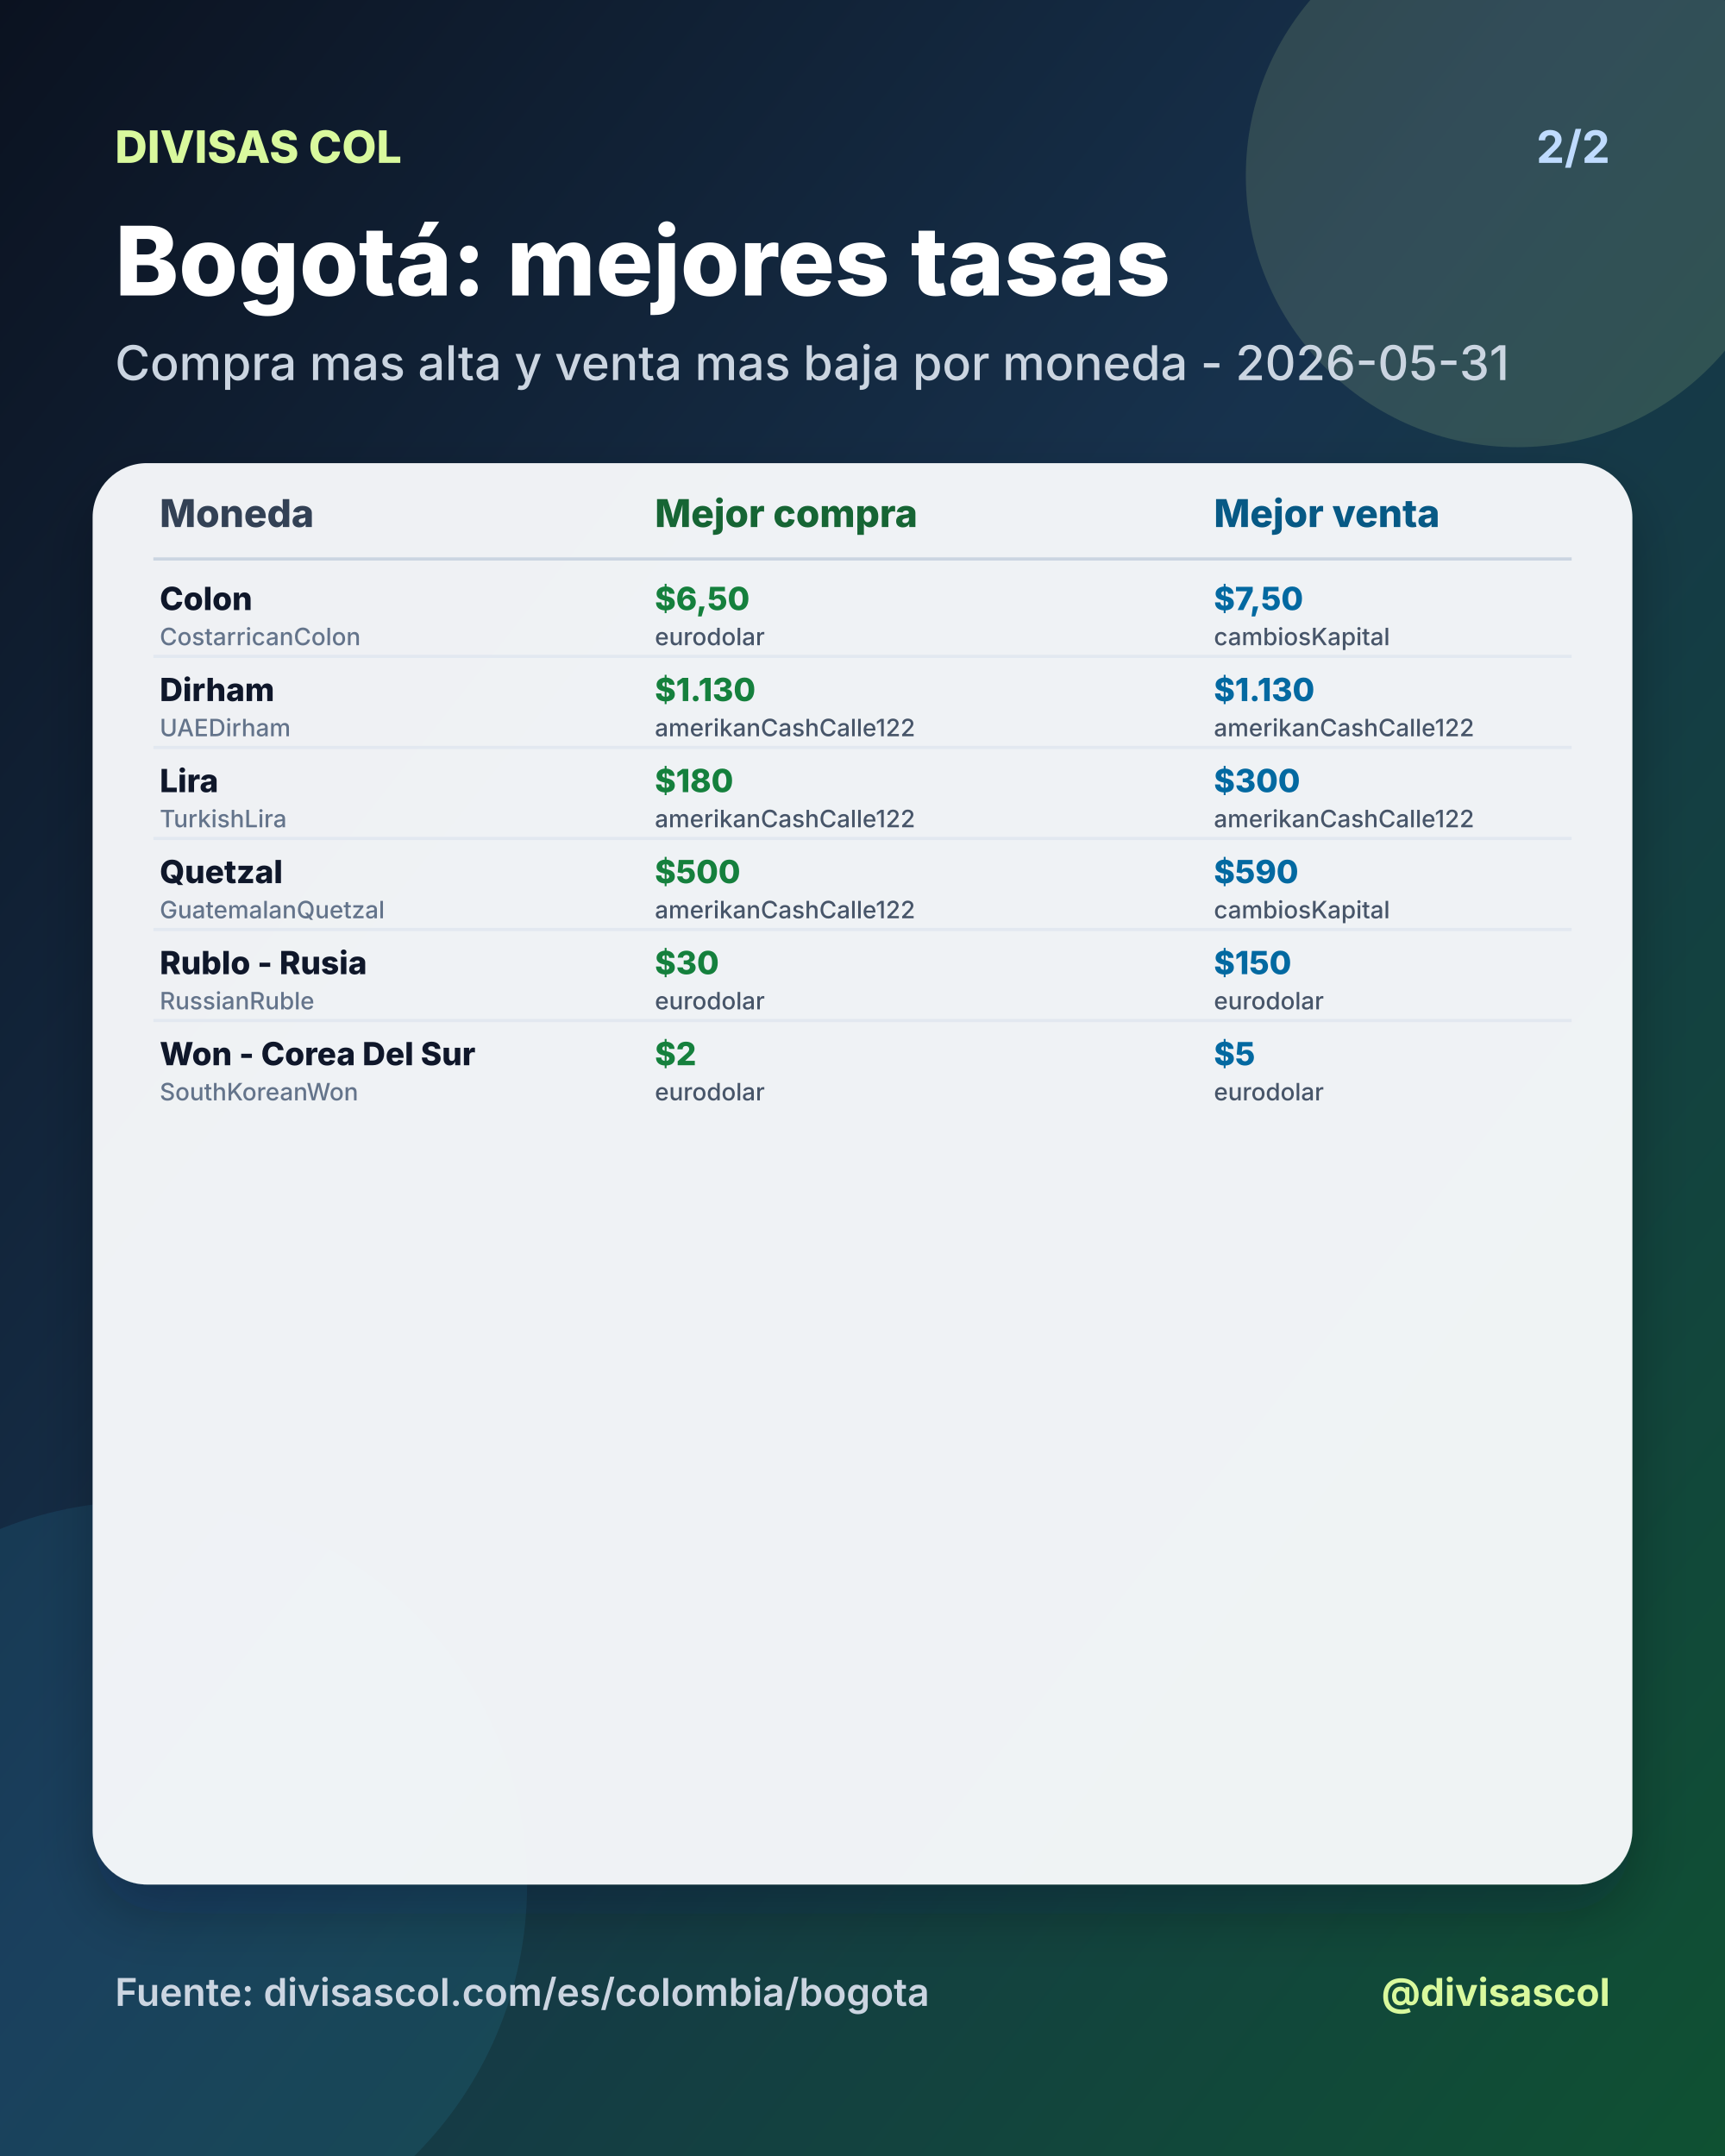
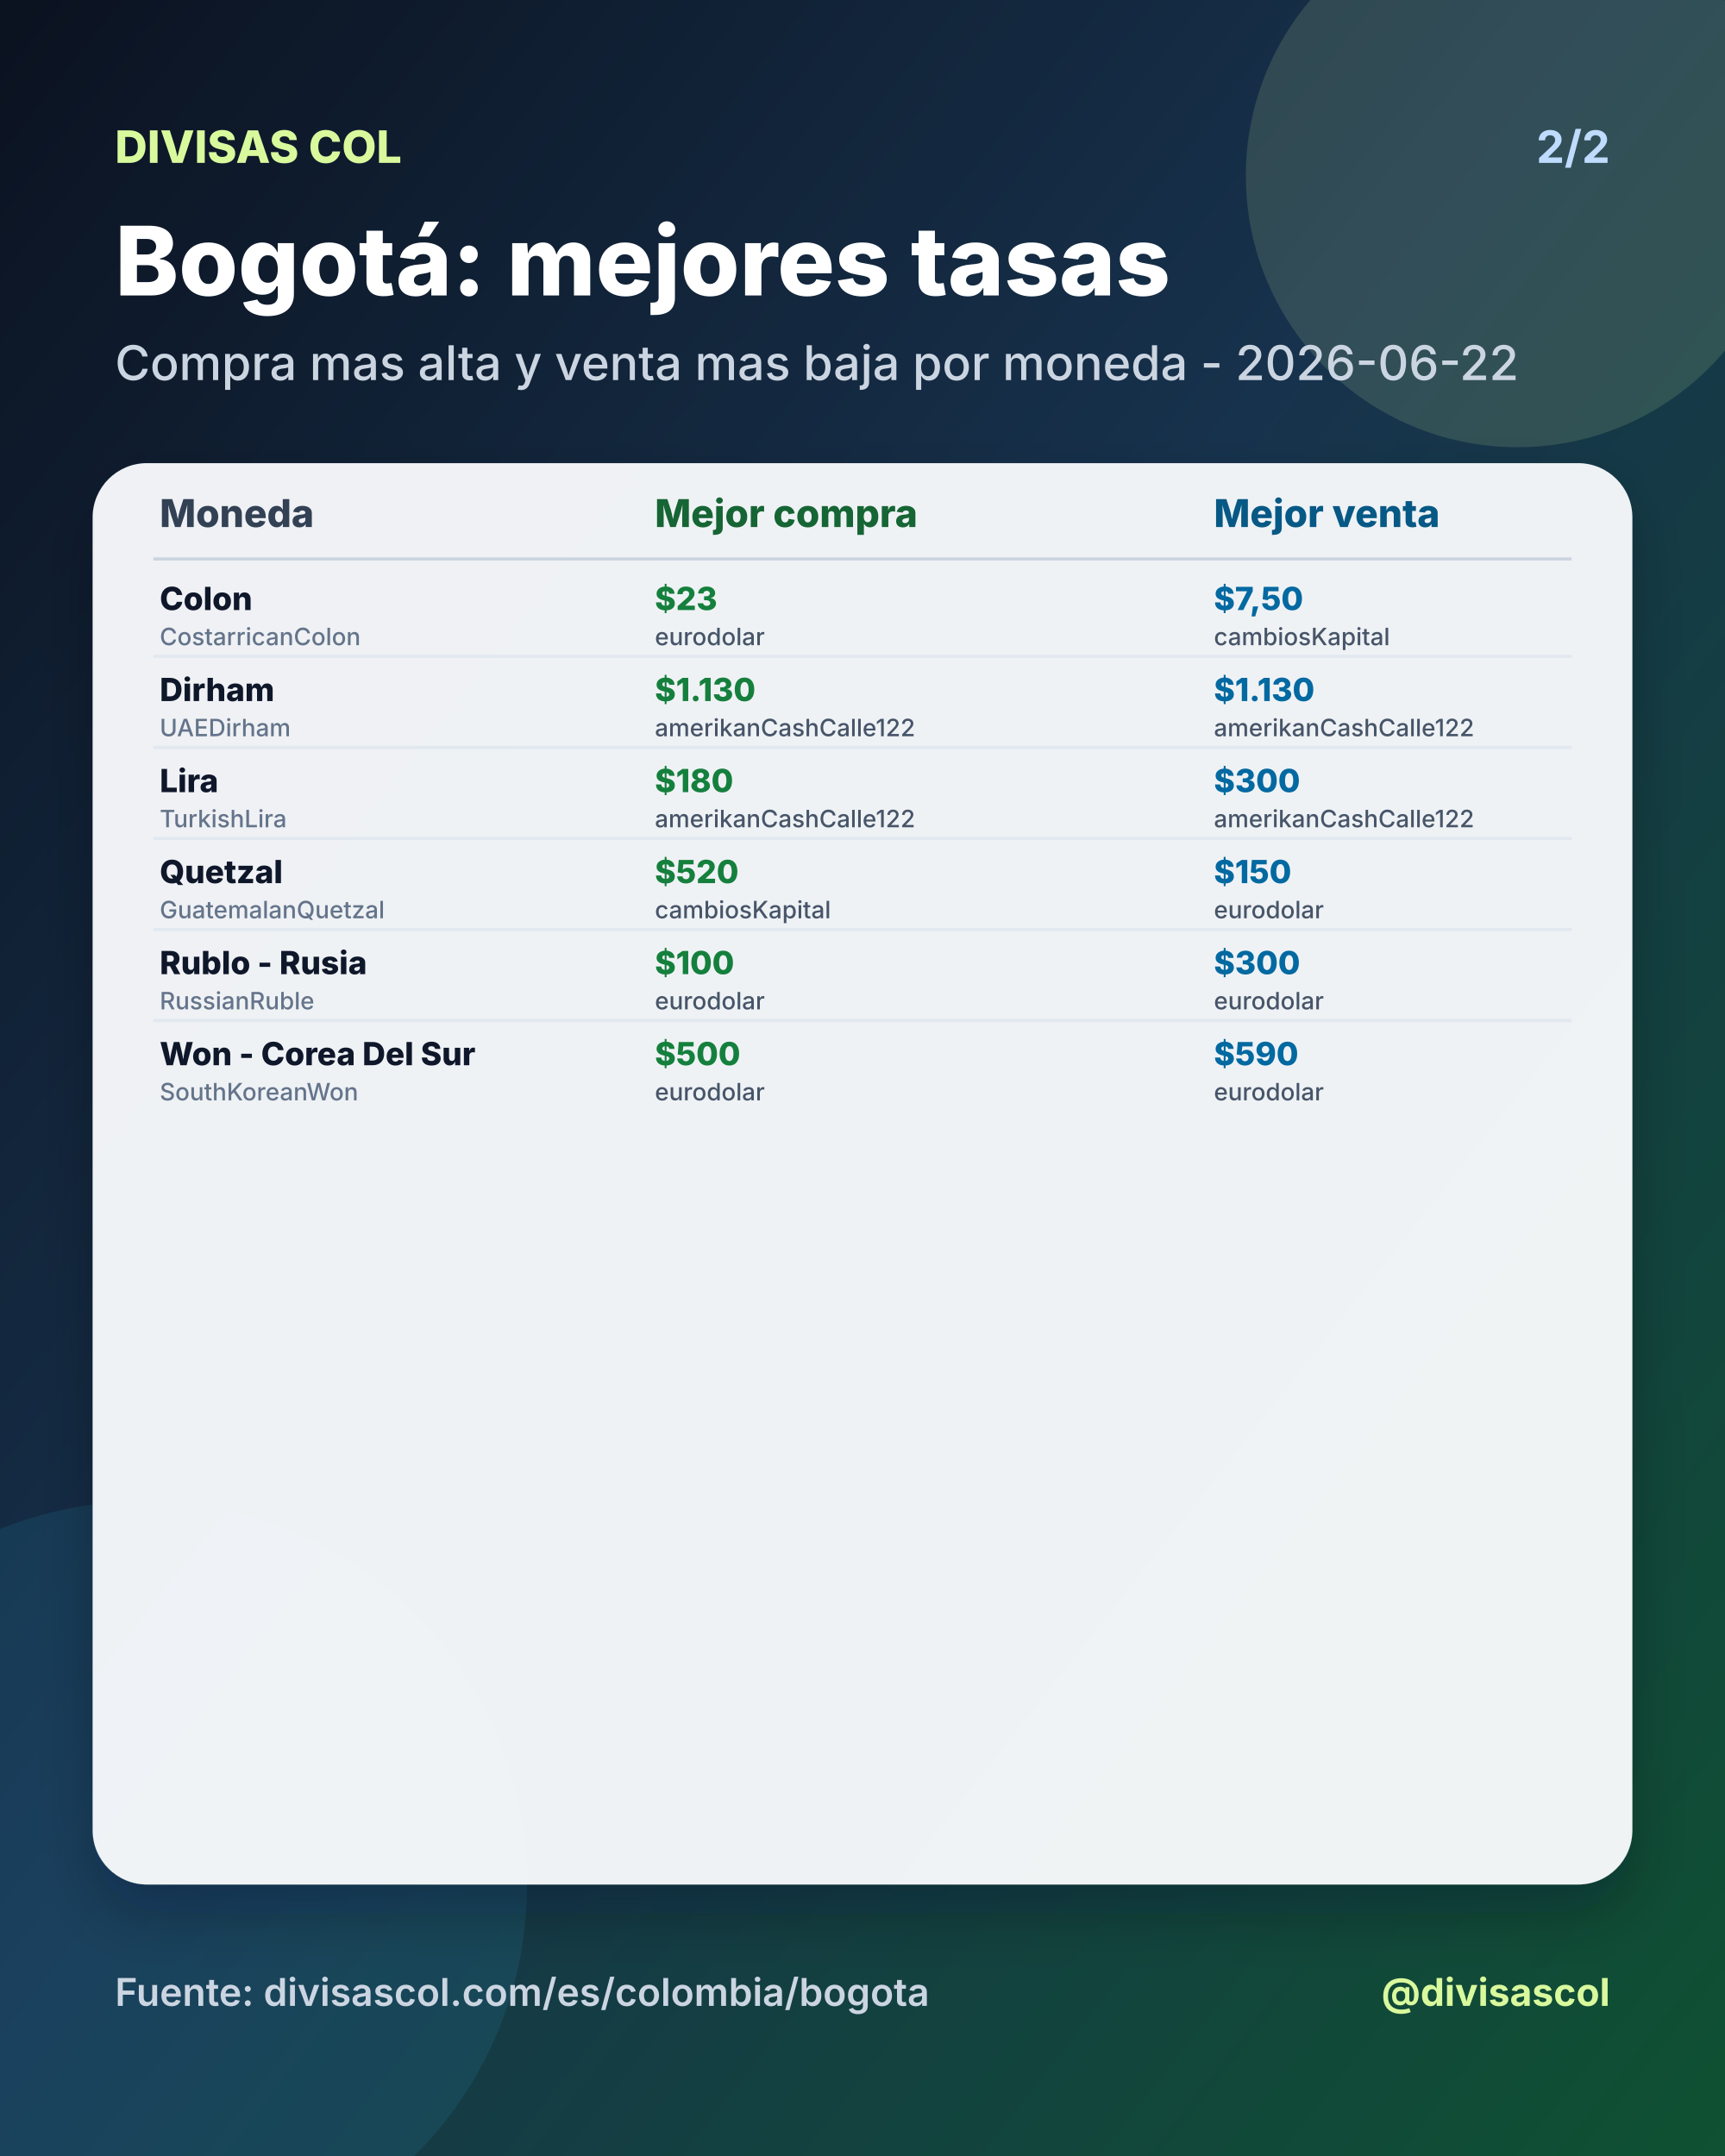
<svg xmlns="http://www.w3.org/2000/svg" width="1080" height="1350" viewBox="0 0 1080 1350">
  <defs>
    <linearGradient id="bg" x1="0" y1="0" x2="1" y2="1">
      <stop offset="0%" stop-color="#0b1220" />
      <stop offset="46%" stop-color="#17324d" />
      <stop offset="100%" stop-color="#0f5132" />
    </linearGradient>
    <filter id="shadow" x="-20%" y="-20%" width="140%" height="140%">
      <feDropShadow dx="0" dy="18" stdDeviation="18" flood-color="#020617" flood-opacity="0.28" />
    </filter>
  </defs>
  <rect width="1080" height="1350" fill="url(#bg)" />
  <circle cx="950" cy="110" r="170" fill="#d9f99d" opacity="0.14" />
  <circle cx="90" cy="1180" r="240" fill="#38bdf8" opacity="0.10" />
  <text x="72" y="102" fill="#d9f99d" font-size="28" font-family="Inter, Arial, sans-serif" font-weight="800" text-anchor="start">DIVISAS COL</text>
  <text x="1008" y="102" fill="#bfdbfe" font-size="28" font-family="Inter, Arial, sans-serif" font-weight="700" text-anchor="end">2/2</text>
  <text x="72" y="185" fill="#ffffff" font-size="60" font-family="Inter, Arial, sans-serif" font-weight="800" text-anchor="start">Bogotá: mejores tasas</text>
-   <text x="72" y="238" fill="#cbd5e1" font-size="30" font-family="Inter, Arial, sans-serif" font-weight="500" text-anchor="start">Compra mas alta y venta mas baja por moneda - 2026-05-31</text>
+   <text x="72" y="238" fill="#cbd5e1" font-size="30" font-family="Inter, Arial, sans-serif" font-weight="500" text-anchor="start">Compra mas alta y venta mas baja por moneda - 2026-06-22</text>
  <rect x="58" y="290" width="964" height="890" rx="34" fill="#f8fafc" opacity="0.96" filter="url(#shadow)" />
  <text x="100" y="330" fill="#334155" font-size="24" font-family="Inter, Arial, sans-serif" font-weight="800" text-anchor="start">Moneda</text>
  <text x="410" y="330" fill="#166534" font-size="24" font-family="Inter, Arial, sans-serif" font-weight="800" text-anchor="start">Mejor compra</text>
  <text x="760" y="330" fill="#075985" font-size="24" font-family="Inter, Arial, sans-serif" font-weight="800" text-anchor="start">Mejor venta</text>
  <line x1="96" y1="350" x2="984" y2="350" stroke="#cbd5e1" stroke-width="2" />
  <text x="100" y="382" fill="#0f172a" font-size="20" font-family="Inter, Arial, sans-serif" font-weight="800" text-anchor="start">Colon</text>
  <text x="100" y="404" fill="#64748b" font-size="15" font-family="Inter, Arial, sans-serif" font-weight="500" text-anchor="start">CostarricanColon</text>
-   <text x="410" y="382" fill="#15803d" font-size="20" font-family="Inter, Arial, sans-serif" font-weight="800" text-anchor="start">$6,50</text>
+   <text x="410" y="382" fill="#15803d" font-size="20" font-family="Inter, Arial, sans-serif" font-weight="800" text-anchor="start">$23</text>
  <text x="410" y="404" fill="#475569" font-size="15" font-family="Inter, Arial, sans-serif" font-weight="500" text-anchor="start">eurodolar</text>
  <text x="760" y="382" fill="#0369a1" font-size="20" font-family="Inter, Arial, sans-serif" font-weight="800" text-anchor="start">$7,50</text>
  <text x="760" y="404" fill="#475569" font-size="15" font-family="Inter, Arial, sans-serif" font-weight="500" text-anchor="start">cambiosKapital</text>
  <line x1="96" y1="411" x2="984" y2="411" stroke="#e2e8f0" stroke-width="2" />
  <text x="100" y="439" fill="#0f172a" font-size="20" font-family="Inter, Arial, sans-serif" font-weight="800" text-anchor="start">Dirham</text>
  <text x="100" y="461" fill="#64748b" font-size="15" font-family="Inter, Arial, sans-serif" font-weight="500" text-anchor="start">UAEDirham</text>
  <text x="410" y="439" fill="#15803d" font-size="20" font-family="Inter, Arial, sans-serif" font-weight="800" text-anchor="start">$1.130</text>
  <text x="410" y="461" fill="#475569" font-size="15" font-family="Inter, Arial, sans-serif" font-weight="500" text-anchor="start">amerikanCashCalle122</text>
  <text x="760" y="439" fill="#0369a1" font-size="20" font-family="Inter, Arial, sans-serif" font-weight="800" text-anchor="start">$1.130</text>
  <text x="760" y="461" fill="#475569" font-size="15" font-family="Inter, Arial, sans-serif" font-weight="500" text-anchor="start">amerikanCashCalle122</text>
  <line x1="96" y1="468" x2="984" y2="468" stroke="#e2e8f0" stroke-width="2" />
  <text x="100" y="496" fill="#0f172a" font-size="20" font-family="Inter, Arial, sans-serif" font-weight="800" text-anchor="start">Lira</text>
  <text x="100" y="518" fill="#64748b" font-size="15" font-family="Inter, Arial, sans-serif" font-weight="500" text-anchor="start">TurkishLira</text>
  <text x="410" y="496" fill="#15803d" font-size="20" font-family="Inter, Arial, sans-serif" font-weight="800" text-anchor="start">$180</text>
  <text x="410" y="518" fill="#475569" font-size="15" font-family="Inter, Arial, sans-serif" font-weight="500" text-anchor="start">amerikanCashCalle122</text>
  <text x="760" y="496" fill="#0369a1" font-size="20" font-family="Inter, Arial, sans-serif" font-weight="800" text-anchor="start">$300</text>
  <text x="760" y="518" fill="#475569" font-size="15" font-family="Inter, Arial, sans-serif" font-weight="500" text-anchor="start">amerikanCashCalle122</text>
  <line x1="96" y1="525" x2="984" y2="525" stroke="#e2e8f0" stroke-width="2" />
  <text x="100" y="553" fill="#0f172a" font-size="20" font-family="Inter, Arial, sans-serif" font-weight="800" text-anchor="start">Quetzal</text>
  <text x="100" y="575" fill="#64748b" font-size="15" font-family="Inter, Arial, sans-serif" font-weight="500" text-anchor="start">GuatemalanQuetzal</text>
-   <text x="410" y="553" fill="#15803d" font-size="20" font-family="Inter, Arial, sans-serif" font-weight="800" text-anchor="start">$500</text>
-   <text x="410" y="575" fill="#475569" font-size="15" font-family="Inter, Arial, sans-serif" font-weight="500" text-anchor="start">amerikanCashCalle122</text>
-   <text x="760" y="553" fill="#0369a1" font-size="20" font-family="Inter, Arial, sans-serif" font-weight="800" text-anchor="start">$590</text>
-   <text x="760" y="575" fill="#475569" font-size="15" font-family="Inter, Arial, sans-serif" font-weight="500" text-anchor="start">cambiosKapital</text>
+   <text x="410" y="553" fill="#15803d" font-size="20" font-family="Inter, Arial, sans-serif" font-weight="800" text-anchor="start">$520</text>
+   <text x="410" y="575" fill="#475569" font-size="15" font-family="Inter, Arial, sans-serif" font-weight="500" text-anchor="start">cambiosKapital</text>
+   <text x="760" y="553" fill="#0369a1" font-size="20" font-family="Inter, Arial, sans-serif" font-weight="800" text-anchor="start">$150</text>
+   <text x="760" y="575" fill="#475569" font-size="15" font-family="Inter, Arial, sans-serif" font-weight="500" text-anchor="start">eurodolar</text>
  <line x1="96" y1="582" x2="984" y2="582" stroke="#e2e8f0" stroke-width="2" />
  <text x="100" y="610" fill="#0f172a" font-size="20" font-family="Inter, Arial, sans-serif" font-weight="800" text-anchor="start">Rublo - Rusia</text>
  <text x="100" y="632" fill="#64748b" font-size="15" font-family="Inter, Arial, sans-serif" font-weight="500" text-anchor="start">RussianRuble</text>
-   <text x="410" y="610" fill="#15803d" font-size="20" font-family="Inter, Arial, sans-serif" font-weight="800" text-anchor="start">$30</text>
+   <text x="410" y="610" fill="#15803d" font-size="20" font-family="Inter, Arial, sans-serif" font-weight="800" text-anchor="start">$100</text>
  <text x="410" y="632" fill="#475569" font-size="15" font-family="Inter, Arial, sans-serif" font-weight="500" text-anchor="start">eurodolar</text>
-   <text x="760" y="610" fill="#0369a1" font-size="20" font-family="Inter, Arial, sans-serif" font-weight="800" text-anchor="start">$150</text>
+   <text x="760" y="610" fill="#0369a1" font-size="20" font-family="Inter, Arial, sans-serif" font-weight="800" text-anchor="start">$300</text>
  <text x="760" y="632" fill="#475569" font-size="15" font-family="Inter, Arial, sans-serif" font-weight="500" text-anchor="start">eurodolar</text>
  <line x1="96" y1="639" x2="984" y2="639" stroke="#e2e8f0" stroke-width="2" />
  <text x="100" y="667" fill="#0f172a" font-size="20" font-family="Inter, Arial, sans-serif" font-weight="800" text-anchor="start">Won - Corea Del Sur</text>
  <text x="100" y="689" fill="#64748b" font-size="15" font-family="Inter, Arial, sans-serif" font-weight="500" text-anchor="start">SouthKoreanWon</text>
-   <text x="410" y="667" fill="#15803d" font-size="20" font-family="Inter, Arial, sans-serif" font-weight="800" text-anchor="start">$2</text>
+   <text x="410" y="667" fill="#15803d" font-size="20" font-family="Inter, Arial, sans-serif" font-weight="800" text-anchor="start">$500</text>
  <text x="410" y="689" fill="#475569" font-size="15" font-family="Inter, Arial, sans-serif" font-weight="500" text-anchor="start">eurodolar</text>
-   <text x="760" y="667" fill="#0369a1" font-size="20" font-family="Inter, Arial, sans-serif" font-weight="800" text-anchor="start">$5</text>
+   <text x="760" y="667" fill="#0369a1" font-size="20" font-family="Inter, Arial, sans-serif" font-weight="800" text-anchor="start">$590</text>
  <text x="760" y="689" fill="#475569" font-size="15" font-family="Inter, Arial, sans-serif" font-weight="500" text-anchor="start">eurodolar</text>
  <text x="72" y="1256" fill="#cbd5e1" font-size="24" font-family="Inter, Arial, sans-serif" font-weight="600" text-anchor="start">Fuente: divisascol.com/es/colombia/bogota</text>
  <text x="1008" y="1256" fill="#d9f99d" font-size="24" font-family="Inter, Arial, sans-serif" font-weight="700" text-anchor="end">@divisascol</text>
</svg>
